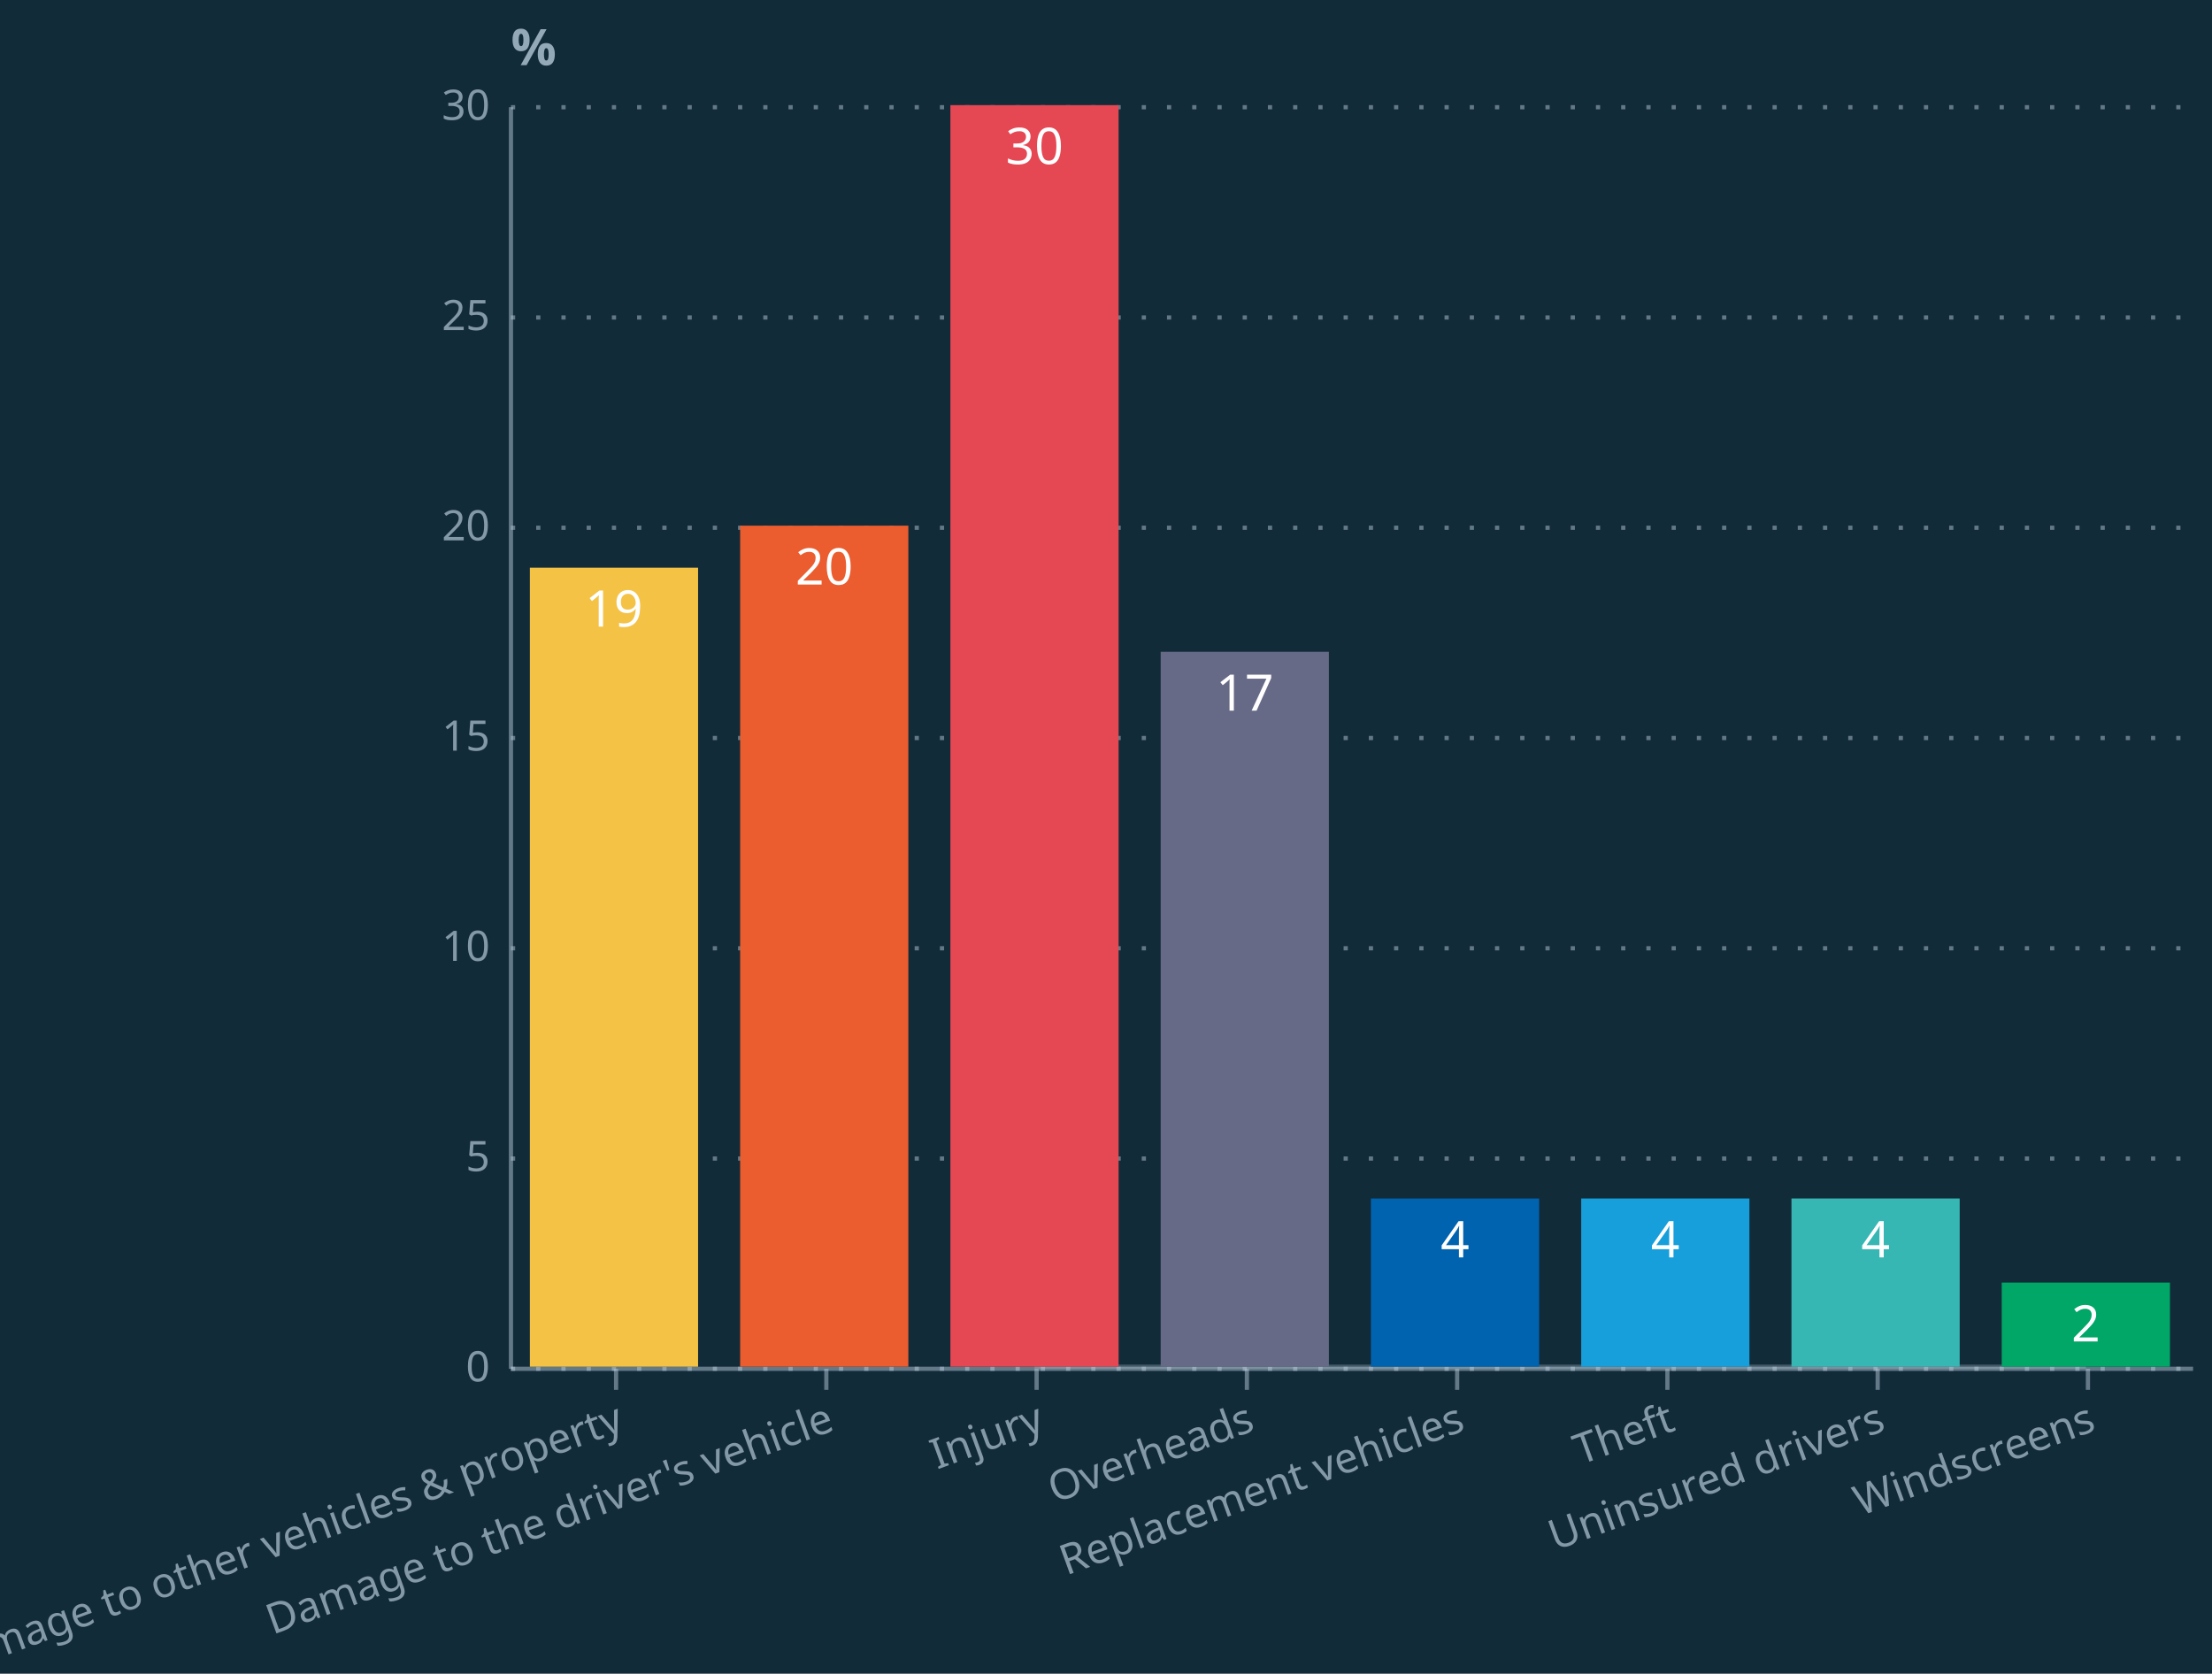
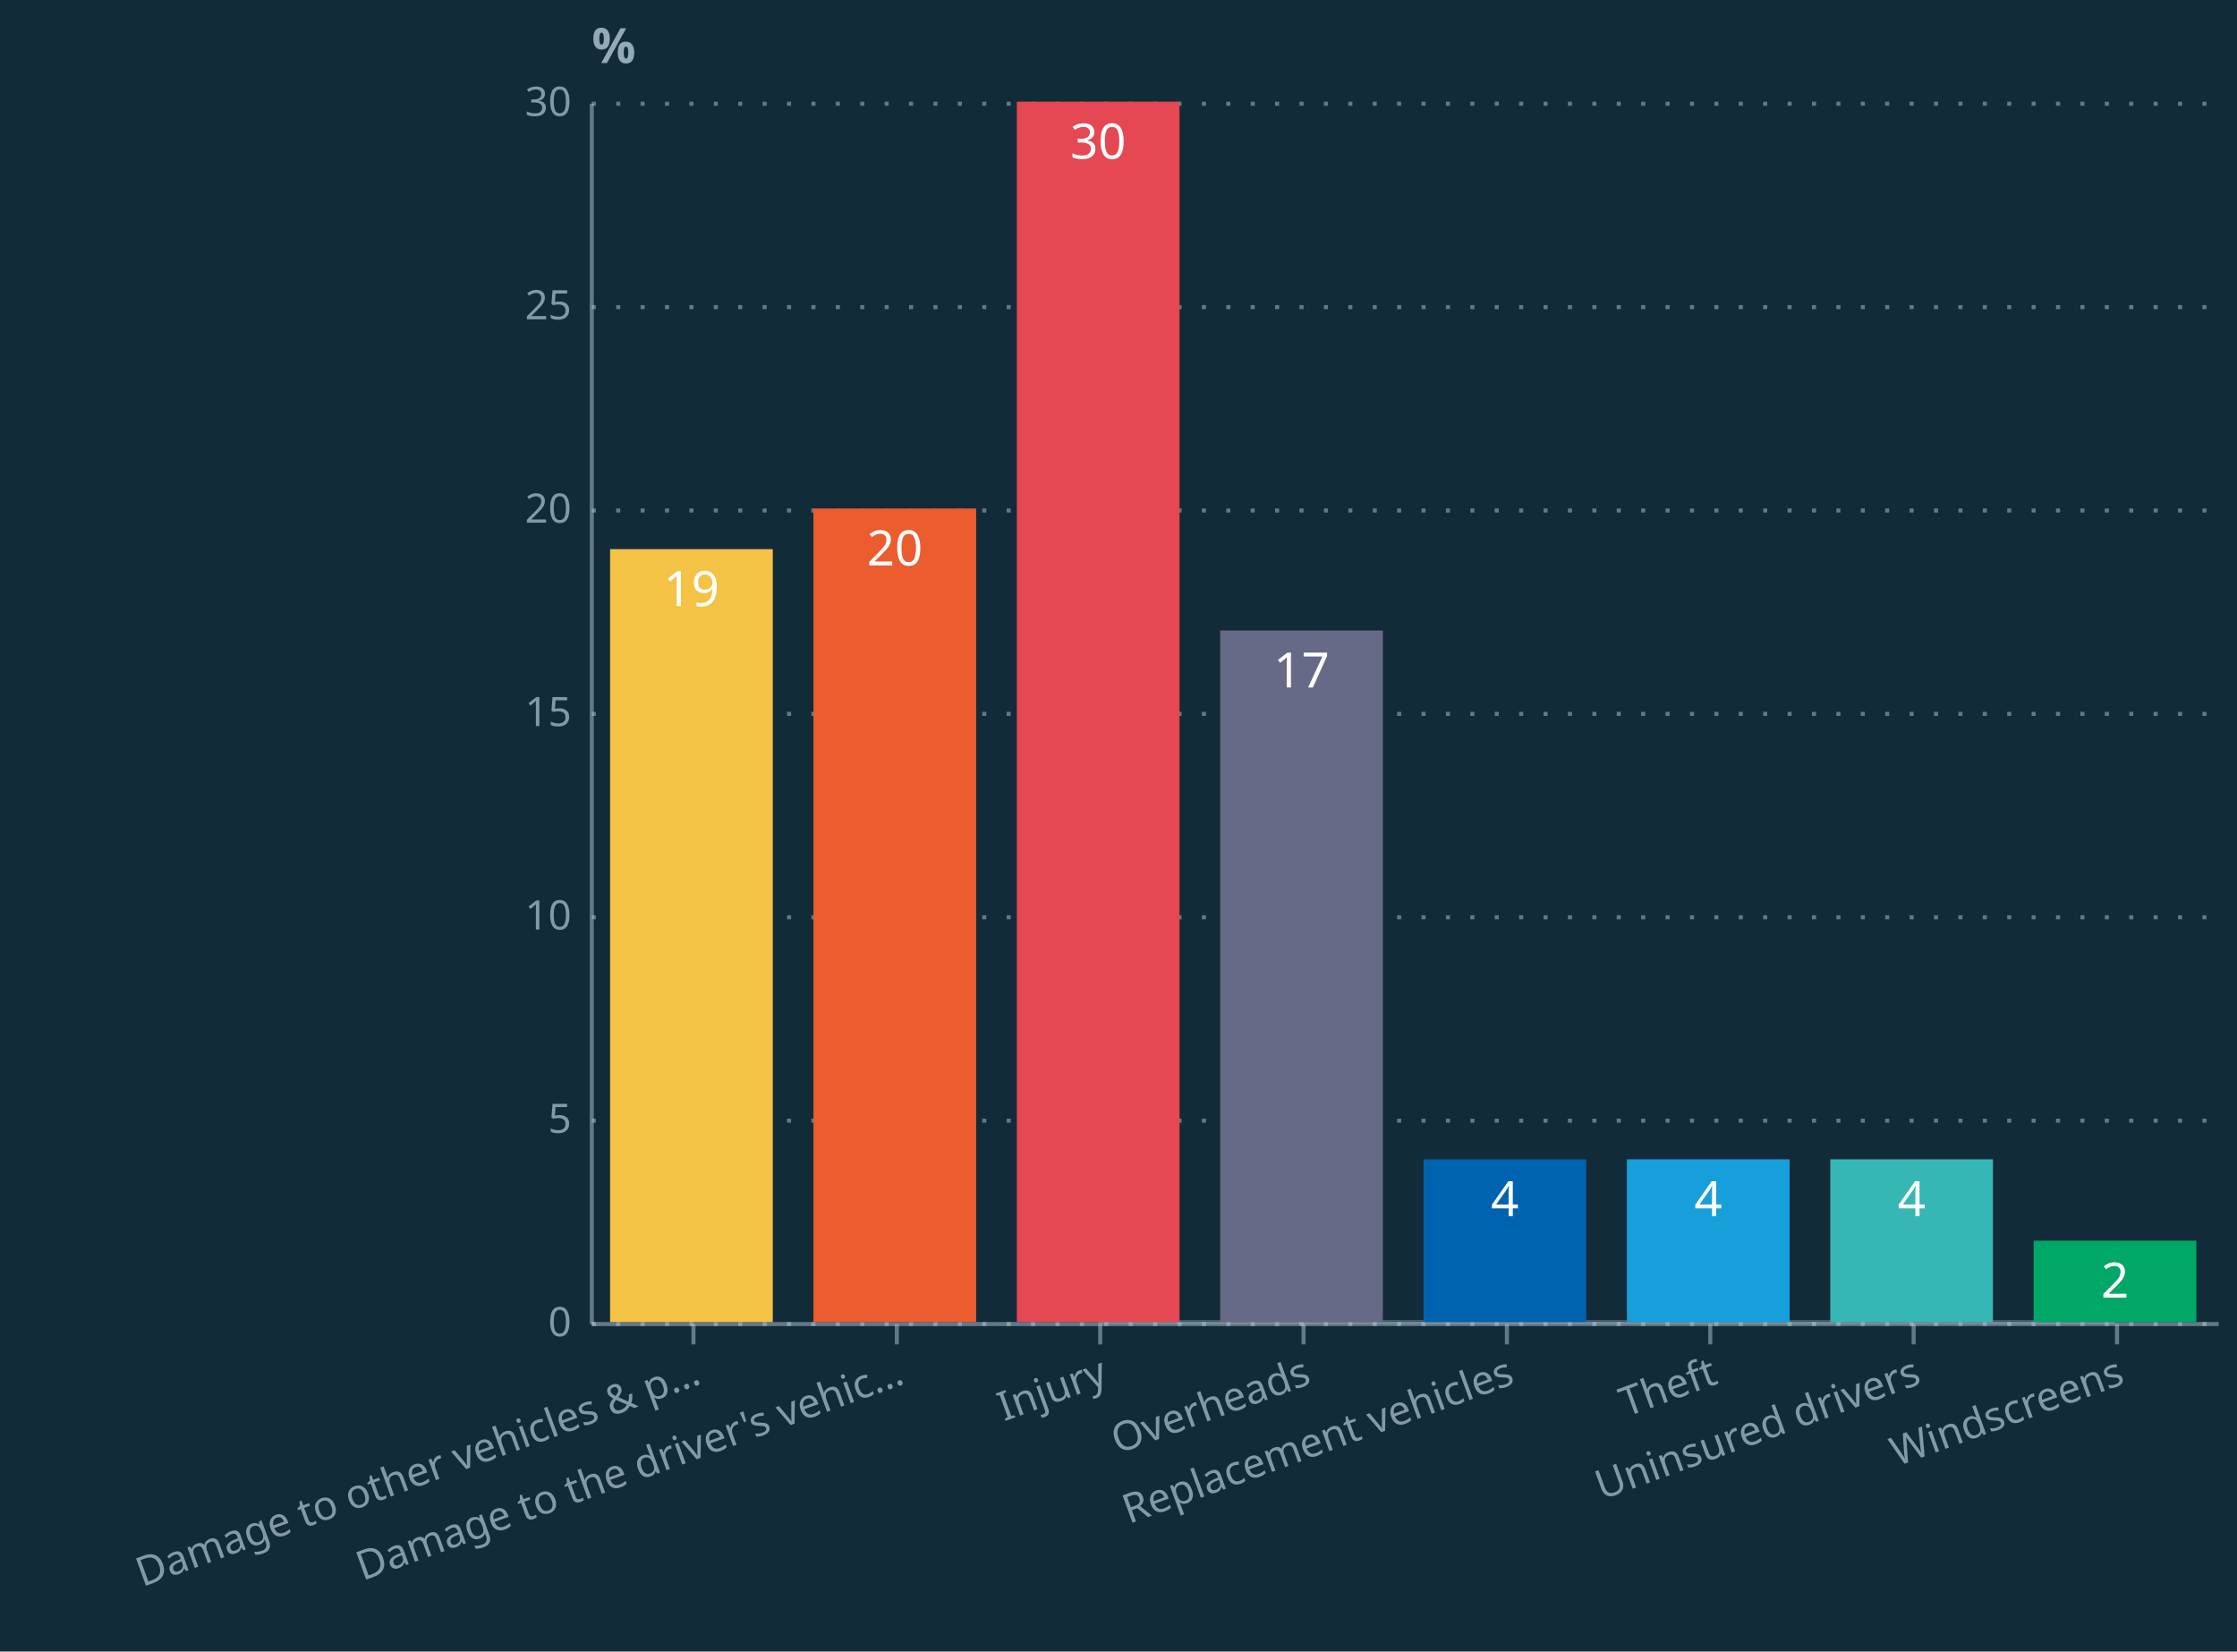
- <svg xmlns="http://www.w3.org/2000/svg" version="1.1" class="marks" width="526" height="398" viewBox="0 0 526 398">
-   <rect width="526" height="398" fill="#122B39" />
-   <g fill="none" stroke-miterlimit="10" transform="translate(121,25)">
+ <svg xmlns="http://www.w3.org/2000/svg" version="1.1" class="marks" width="550" height="406" viewBox="0 0 550 406">
+   <rect width="550" height="406" fill="#122B39" />
+   <g fill="none" stroke-miterlimit="10" transform="translate(145,25)">
    <g class="mark-group role-frame root" role="graphics-object" aria-roledescription="group mark container">
      <g transform="translate(0,0)">
        <path class="background" aria-hidden="true" d="M0,0h400v300h-400Z" />
        <g>
          <g class="mark-group role-axis" aria-hidden="true">
            <g transform="translate(0.5,0.5)">
              <path class="background" aria-hidden="true" d="M0,0h0v0h0Z" pointer-events="none" />
              <g>
                <g class="mark-rule role-axis-grid" pointer-events="none">
                  <line transform="translate(0,300)" x2="400" y2="0" stroke="#b4c8d8" stroke-opacity="0.5" stroke-width="1" stroke-dasharray="1,5" opacity="1" />
                  <line transform="translate(0,250)" x2="400" y2="0" stroke="#b4c8d8" stroke-opacity="0.5" stroke-width="1" stroke-dasharray="1,5" opacity="1" />
                  <line transform="translate(0,200)" x2="400" y2="0" stroke="#b4c8d8" stroke-opacity="0.5" stroke-width="1" stroke-dasharray="1,5" opacity="1" />
                  <line transform="translate(0,150)" x2="400" y2="0" stroke="#b4c8d8" stroke-opacity="0.5" stroke-width="1" stroke-dasharray="1,5" opacity="1" />
                  <line transform="translate(0,100)" x2="400" y2="0" stroke="#b4c8d8" stroke-opacity="0.5" stroke-width="1" stroke-dasharray="1,5" opacity="1" />
                  <line transform="translate(0,50)" x2="400" y2="0" stroke="#b4c8d8" stroke-opacity="0.5" stroke-width="1" stroke-dasharray="1,5" opacity="1" />
                  <line transform="translate(0,0)" x2="400" y2="0" stroke="#b4c8d8" stroke-opacity="0.5" stroke-width="1" stroke-dasharray="1,5" opacity="1" />
                </g>
              </g>
              <path class="foreground" aria-hidden="true" d="" pointer-events="none" display="none" />
            </g>
          </g>
          <g class="mark-group role-axis" role="graphics-symbol" aria-roledescription="axis" aria-label="X-axis for a discrete scale with 8 values: Damage to other vehicles &amp; property, Damage to the driver's vehicle, Injury, Overheads, Replacement vehicles, ending with Windscreens">
            <g transform="translate(0.5,300.5)">
              <path class="background" aria-hidden="true" d="M0,0h0v0h0Z" pointer-events="none" />
              <g>
                <g class="mark-rule role-axis-tick" pointer-events="none">
                  <line transform="translate(25,0)" x2="0" y2="5" stroke="#b4c8d8" stroke-opacity="0.5" stroke-width="1" opacity="1" />
                  <line transform="translate(75,0)" x2="0" y2="5" stroke="#b4c8d8" stroke-opacity="0.5" stroke-width="1" opacity="1" />
                  <line transform="translate(125,0)" x2="0" y2="5" stroke="#b4c8d8" stroke-opacity="0.5" stroke-width="1" opacity="1" />
                  <line transform="translate(175,0)" x2="0" y2="5" stroke="#b4c8d8" stroke-opacity="0.5" stroke-width="1" opacity="1" />
                  <line transform="translate(225,0)" x2="0" y2="5" stroke="#b4c8d8" stroke-opacity="0.5" stroke-width="1" opacity="1" />
                  <line transform="translate(275,0)" x2="0" y2="5" stroke="#b4c8d8" stroke-opacity="0.5" stroke-width="1" opacity="1" />
                  <line transform="translate(325,0)" x2="0" y2="5" stroke="#b4c8d8" stroke-opacity="0.5" stroke-width="1" opacity="1" />
                  <line transform="translate(375,0)" x2="0" y2="5" stroke="#b4c8d8" stroke-opacity="0.5" stroke-width="1" opacity="1" />
                </g>
                <g class="mark-text role-axis-label" pointer-events="none">
-                   <text text-anchor="end" transform="translate(24.5,7) rotate(340) translate(0,8)" font-family="Circular Std Book" font-size="10px" fill="#b4c8d8" fill-opacity="0.7" opacity="1">Damage to other vehicles &amp; property</text>
-                   <text text-anchor="end" transform="translate(74.5,7) rotate(340) translate(0,8)" font-family="Circular Std Book" font-size="10px" fill="#b4c8d8" fill-opacity="0.7" opacity="1">Damage to the driver's vehicle</text>
+                   <text text-anchor="end" transform="translate(24.5,7) rotate(340) translate(0,8)" font-family="Circular Std Book" font-size="10px" fill="#b4c8d8" fill-opacity="0.7" opacity="1">Damage to other vehicles &amp; p…</text>
+                   <text text-anchor="end" transform="translate(74.5,7) rotate(340) translate(0,8)" font-family="Circular Std Book" font-size="10px" fill="#b4c8d8" fill-opacity="0.7" opacity="1">Damage to the driver's vehic…</text>
                  <text text-anchor="end" transform="translate(124.5,7) rotate(340) translate(0,8)" font-family="Circular Std Book" font-size="10px" fill="#b4c8d8" fill-opacity="0.7" opacity="1">Injury</text>
                  <text text-anchor="end" transform="translate(174.5,7) rotate(340) translate(0,8)" font-family="Circular Std Book" font-size="10px" fill="#b4c8d8" fill-opacity="0.7" opacity="1">Overheads</text>
                  <text text-anchor="end" transform="translate(224.5,7) rotate(340) translate(0,8)" font-family="Circular Std Book" font-size="10px" fill="#b4c8d8" fill-opacity="0.7" opacity="1">Replacement vehicles</text>
                  <text text-anchor="end" transform="translate(274.5,7) rotate(340) translate(0,8)" font-family="Circular Std Book" font-size="10px" fill="#b4c8d8" fill-opacity="0.7" opacity="1">Theft</text>
                  <text text-anchor="end" transform="translate(324.5,7) rotate(340) translate(0,8)" font-family="Circular Std Book" font-size="10px" fill="#b4c8d8" fill-opacity="0.7" opacity="1">Uninsured drivers</text>
                  <text text-anchor="end" transform="translate(374.5,7) rotate(340) translate(0,8)" font-family="Circular Std Book" font-size="10px" fill="#b4c8d8" fill-opacity="0.7" opacity="1">Windscreens</text>
                </g>
                <g class="mark-rule role-axis-domain" pointer-events="none">
                  <line transform="translate(0,0)" x2="400" y2="0" stroke="#b4c8d8" stroke-opacity="0.5" stroke-width="1" opacity="1" />
                </g>
              </g>
              <path class="foreground" aria-hidden="true" d="" pointer-events="none" display="none" />
            </g>
          </g>
          <g class="mark-group role-axis" role="graphics-symbol" aria-roledescription="axis" aria-label="Y-axis titled '%' for a linear scale with values from 0 to 30">
            <g transform="translate(0.5,0.5)">
              <path class="background" aria-hidden="true" d="M0,0h0v0h0Z" pointer-events="none" />
              <g>
                <g class="mark-text role-axis-label" pointer-events="none">
                  <text text-anchor="end" transform="translate(-5,303)" font-family="Circular Std Book" font-size="10px" fill="#b4c8d8" fill-opacity="0.7" opacity="1">0</text>
                  <text text-anchor="end" transform="translate(-5,253)" font-family="Circular Std Book" font-size="10px" fill="#b4c8d8" fill-opacity="0.7" opacity="1">5</text>
                  <text text-anchor="end" transform="translate(-5,203)" font-family="Circular Std Book" font-size="10px" fill="#b4c8d8" fill-opacity="0.7" opacity="1">10</text>
                  <text text-anchor="end" transform="translate(-5,153)" font-family="Circular Std Book" font-size="10px" fill="#b4c8d8" fill-opacity="0.7" opacity="1">15</text>
                  <text text-anchor="end" transform="translate(-5,103)" font-family="Circular Std Book" font-size="10px" fill="#b4c8d8" fill-opacity="0.7" opacity="1">20</text>
                  <text text-anchor="end" transform="translate(-5,53)" font-family="Circular Std Book" font-size="10px" fill="#b4c8d8" fill-opacity="0.7" opacity="1">25</text>
                  <text text-anchor="end" transform="translate(-5,3)" font-family="Circular Std Book" font-size="10px" fill="#b4c8d8" fill-opacity="0.7" opacity="1">30</text>
                </g>
                <g class="mark-rule role-axis-domain" pointer-events="none">
                  <line transform="translate(0,300)" x2="0" y2="-300" stroke="#b4c8d8" stroke-opacity="0.5" stroke-width="1" opacity="1" />
                </g>
                <g class="mark-text role-axis-title" pointer-events="none">
                  <text text-anchor="start" transform="translate(0,-10)" font-family="Circular Std Book" font-size="12px" font-weight="bold" fill="#b4c8d8" fill-opacity="0.8" opacity="1">%</text>
                </g>
              </g>
              <path class="foreground" aria-hidden="true" d="" pointer-events="none" display="none" />
            </g>
          </g>
          <g class="mark-line role-mark layer_0_marks" role="graphics-object" aria-roledescription="line mark container">
            <path aria-label="x: Injury; y: 0" role="graphics-symbol" aria-roledescription="line mark" d="M125,300L375,300" stroke="#b4c8d8" stroke-width="1" opacity="0.3" />
          </g>
          <g class="mark-rect role-mark layer_1_marks" role="graphics-object" aria-roledescription="rect mark container">
            <path aria-label="cat: Injury; value: 30" role="graphics-symbol" aria-roledescription="bar" d="M105,0h40v300h-40Z" fill="#E54753" />
            <path aria-label="cat: Damage to the driver's vehicle; value: 20" role="graphics-symbol" aria-roledescription="bar" d="M55,100h40v200h-40Z" fill="#EB5C2E" />
            <path aria-label="cat: Damage to other vehicles &amp; property; value: 19" role="graphics-symbol" aria-roledescription="bar" d="M5,110h40v190h-40Z" fill="#F4C245" />
            <path aria-label="cat: Overheads; value: 17" role="graphics-symbol" aria-roledescription="bar" d="M155,130h40v170h-40Z" fill="#676A86" />
            <path aria-label="cat: Theft; value: 4" role="graphics-symbol" aria-roledescription="bar" d="M255,260h40v40h-40Z" fill="#179FDB" />
            <path aria-label="cat: Replacement vehicles; value: 4" role="graphics-symbol" aria-roledescription="bar" d="M205,260h40v40h-40Z" fill="#0063AF" />
            <path aria-label="cat: Uninsured drivers; value: 4" role="graphics-symbol" aria-roledescription="bar" d="M305,260h40v40h-40Z" fill="#36B7B4" />
            <path aria-label="cat: Windscreens; value: 2" role="graphics-symbol" aria-roledescription="bar" d="M355,280h40v20h-40Z" fill="#00A767" />
          </g>
          <g class="mark-text role-mark layer_2_marks" role="graphics-object" aria-roledescription="text mark container">
            <text aria-label="cat: Injury; value: 30" role="graphics-symbol" aria-roledescription="text mark" text-anchor="middle" transform="translate(125,14)" font-family="Circular Std Book" font-size="12px" fill="#ffffff">30</text>
            <text aria-label="cat: Damage to the driver's vehicle; value: 20" role="graphics-symbol" aria-roledescription="text mark" text-anchor="middle" transform="translate(75,114)" font-family="Circular Std Book" font-size="12px" fill="#ffffff">20</text>
            <text aria-label="cat: Damage to other vehicles &amp; property; value: 19" role="graphics-symbol" aria-roledescription="text mark" text-anchor="middle" transform="translate(25,124)" font-family="Circular Std Book" font-size="12px" fill="#ffffff">19</text>
            <text aria-label="cat: Overheads; value: 17" role="graphics-symbol" aria-roledescription="text mark" text-anchor="middle" transform="translate(175,144)" font-family="Circular Std Book" font-size="12px" fill="#ffffff">17</text>
            <text aria-label="cat: Theft; value: 4" role="graphics-symbol" aria-roledescription="text mark" text-anchor="middle" transform="translate(275,274)" font-family="Circular Std Book" font-size="12px" fill="#ffffff">4</text>
            <text aria-label="cat: Replacement vehicles; value: 4" role="graphics-symbol" aria-roledescription="text mark" text-anchor="middle" transform="translate(225,274)" font-family="Circular Std Book" font-size="12px" fill="#ffffff">4</text>
            <text aria-label="cat: Uninsured drivers; value: 4" role="graphics-symbol" aria-roledescription="text mark" text-anchor="middle" transform="translate(325,274)" font-family="Circular Std Book" font-size="12px" fill="#ffffff">4</text>
            <text aria-label="cat: Windscreens; value: 2" role="graphics-symbol" aria-roledescription="text mark" text-anchor="middle" transform="translate(375,294)" font-family="Circular Std Book" font-size="12px" fill="#ffffff">2</text>
          </g>
        </g>
        <path class="foreground" aria-hidden="true" d="" display="none" />
      </g>
    </g>
  </g>
</svg>
